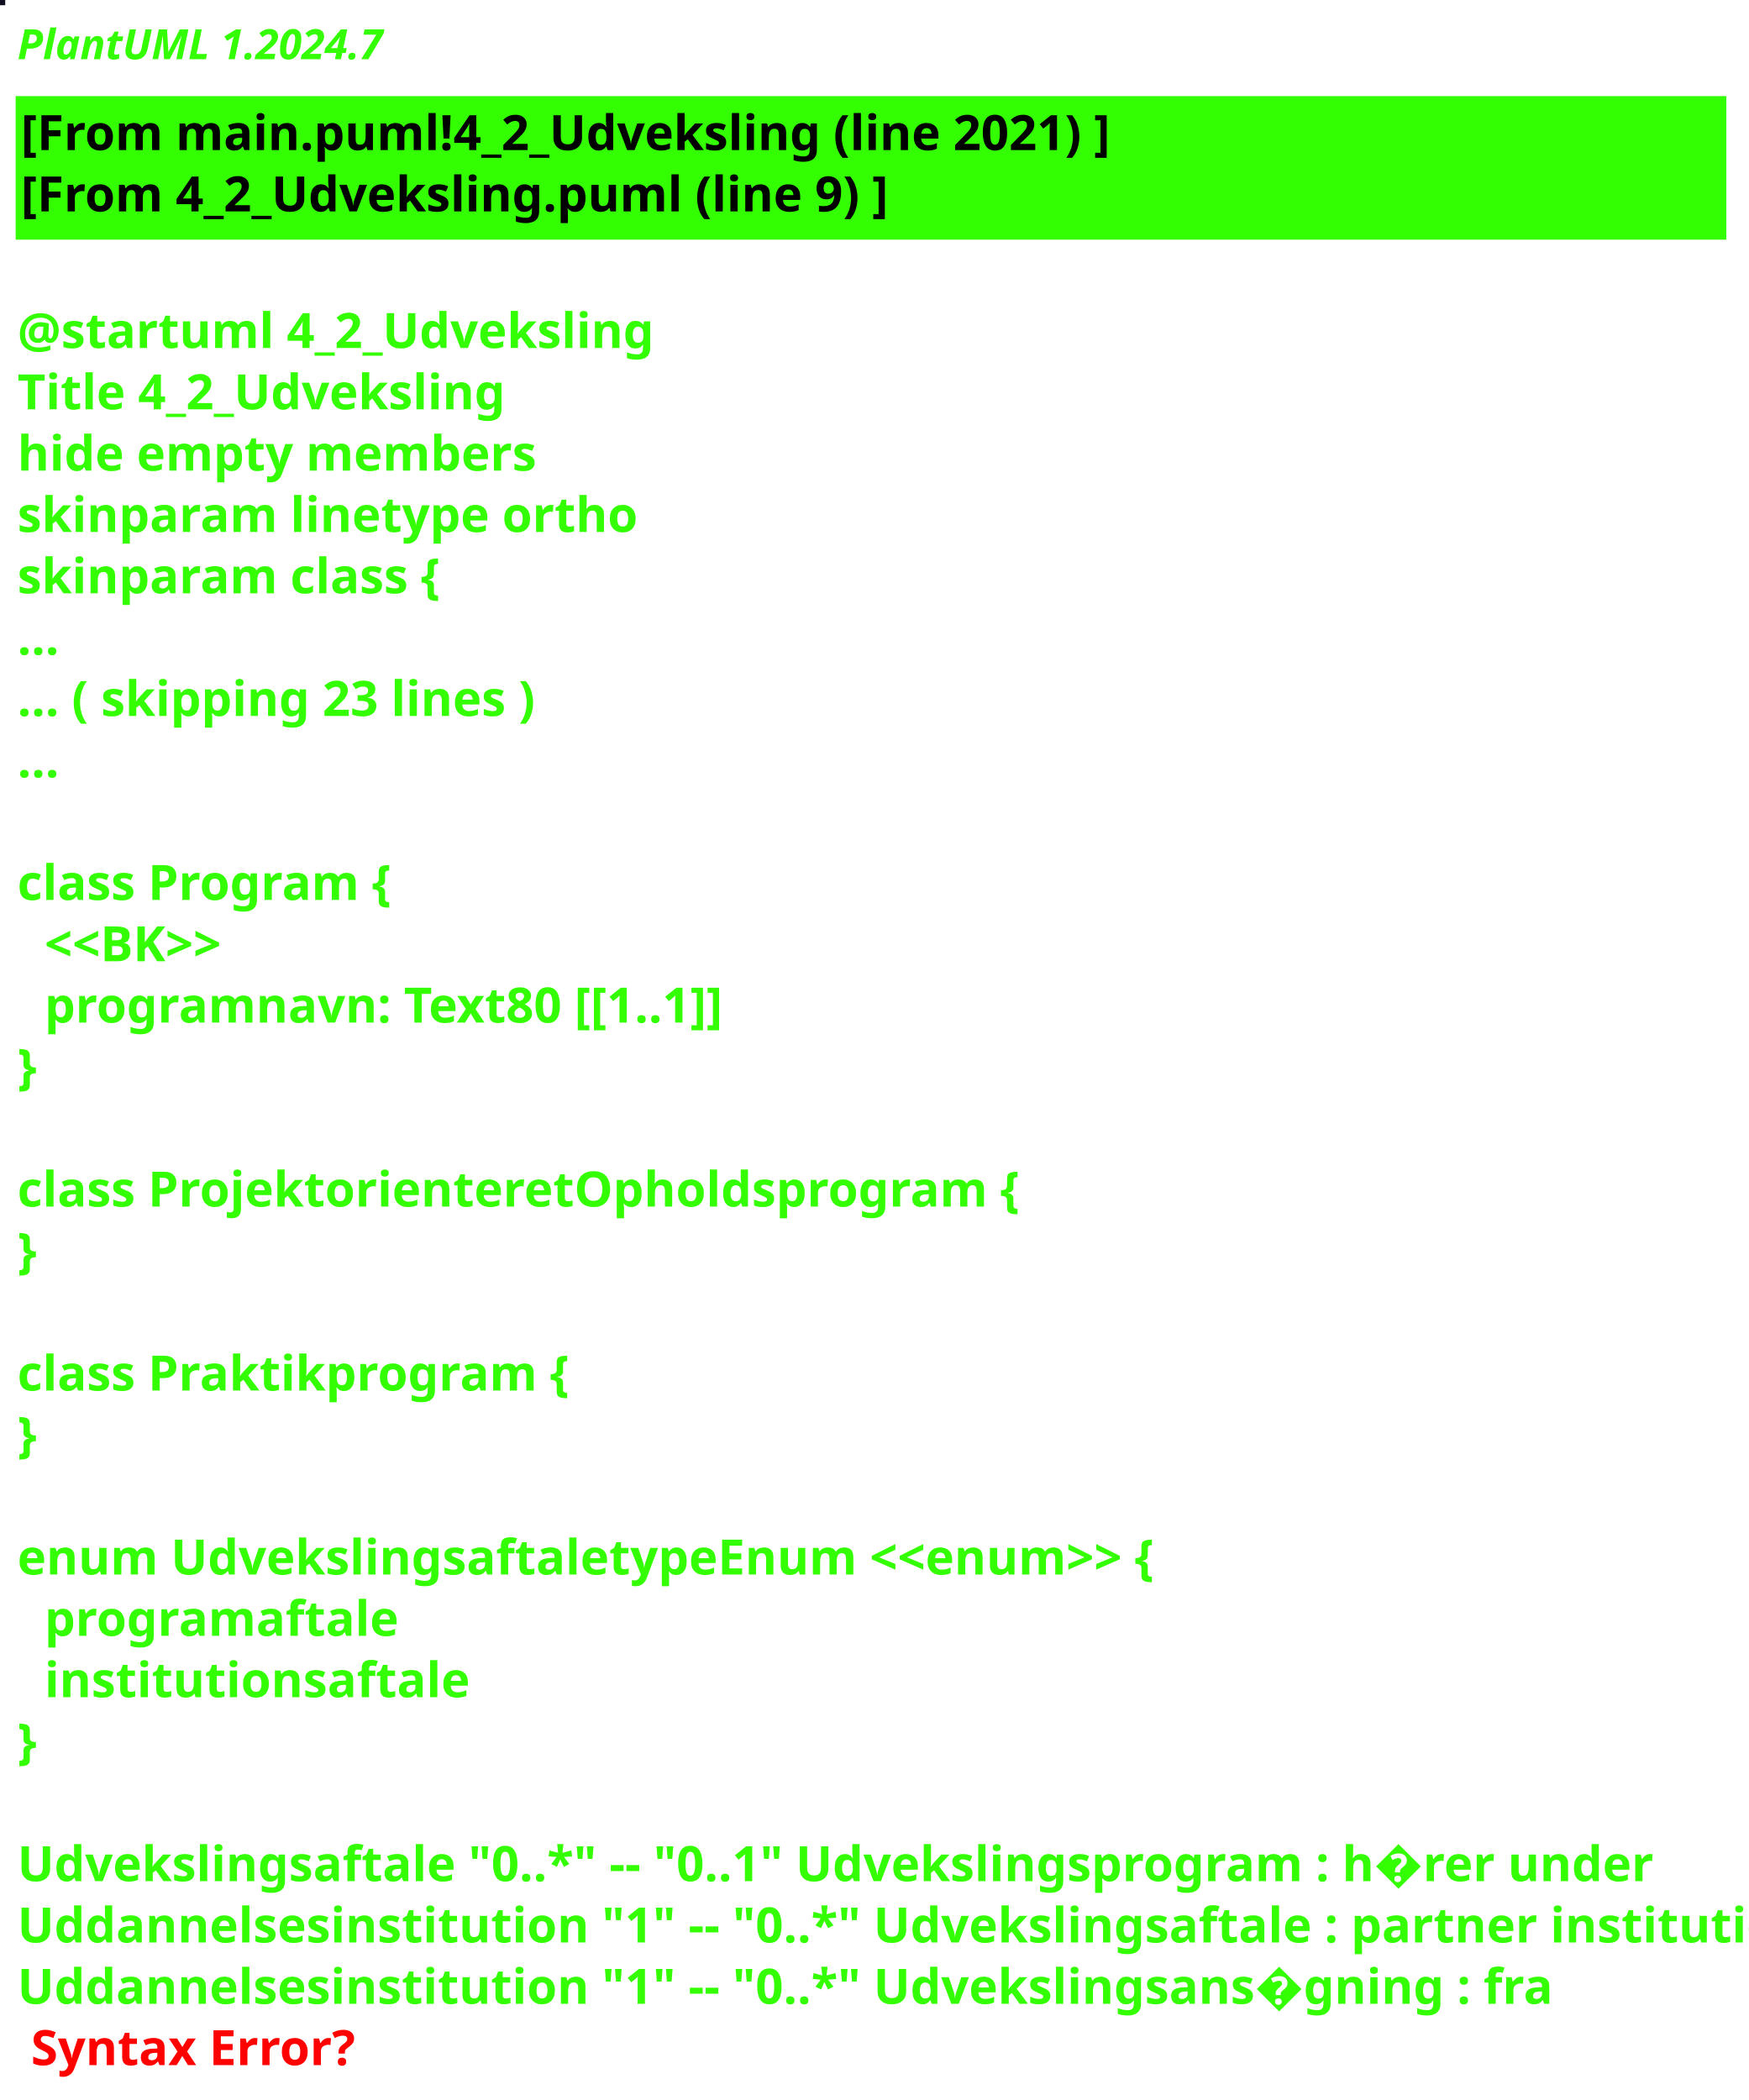
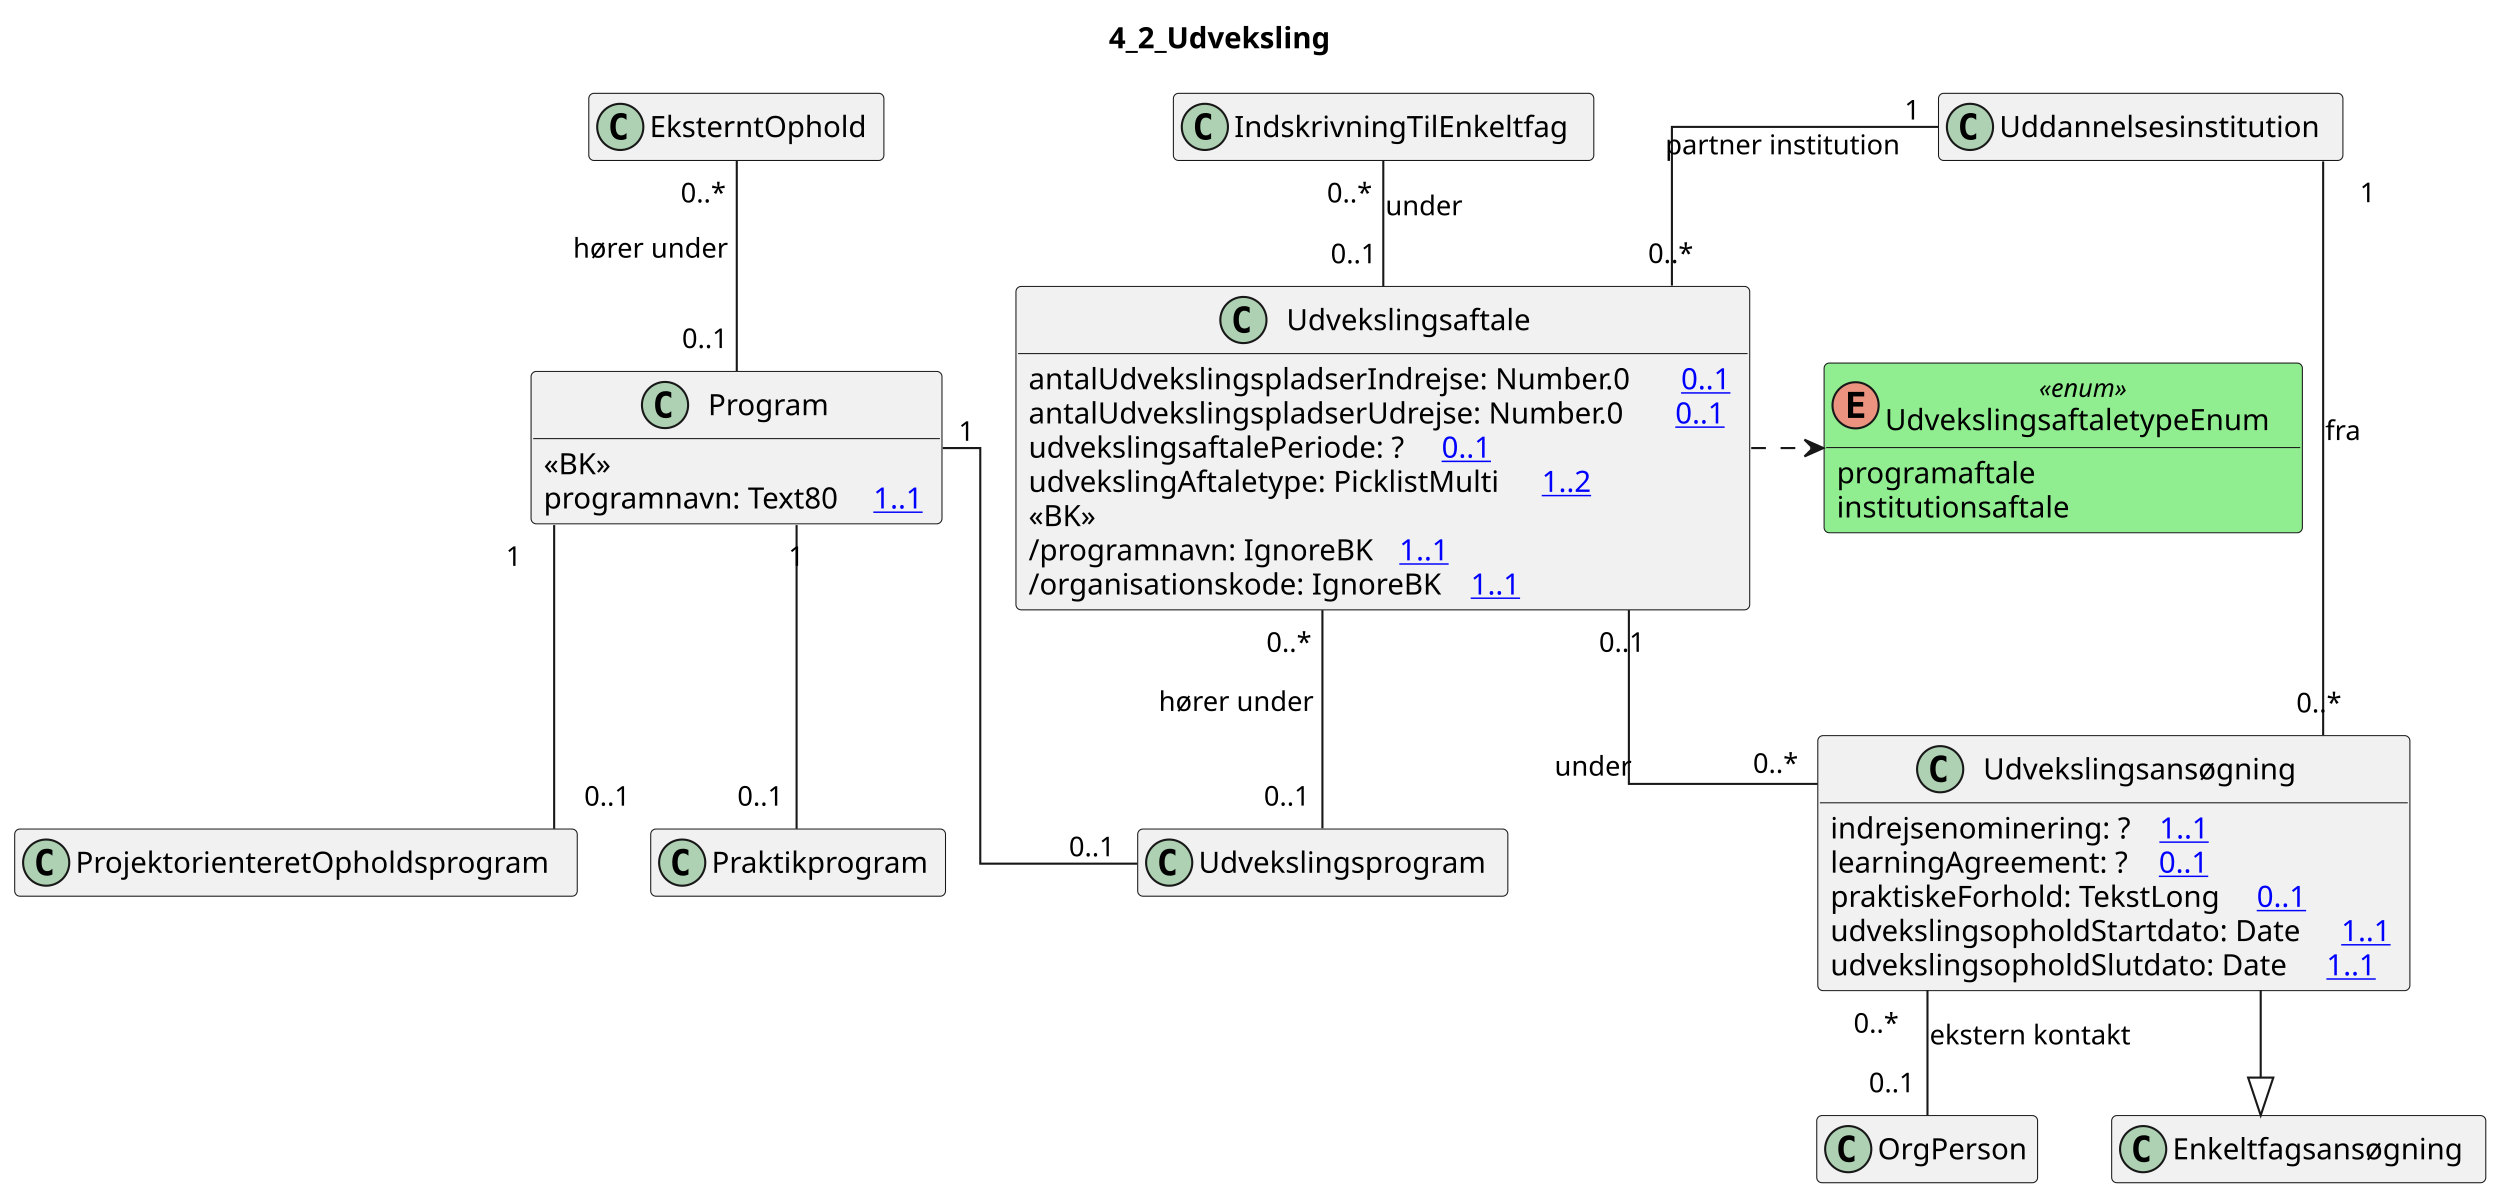
- <svg xmlns="http://www.w3.org/2000/svg" contentStyleType="text/css" height="603px" preserveAspectRatio="none" style="width:502px;height:603px;background:#000000;" version="1.1" viewBox="0 0 502 603" width="502px" zoomAndPan="magnify">
+ <svg xmlns="http://www.w3.org/2000/svg" xmlns:xlink="http://www.w3.org/1999/xlink" contentStyleType="text/css" height="570px" preserveAspectRatio="none" style="width:1191px;height:570px;background:#FFFFFF;" version="1.1" viewBox="0 0 1191 570" width="1191px" zoomAndPan="magnify">
  <defs />
  <g>
-     <rect fill="#111124" height="1" style="stroke:#111124;stroke-width:1.0;" width="1" x="0" y="0" />
-     <text fill="#33FF02" font-family="sans-serif" font-size="12" font-style="italic" font-weight="bold" lengthAdjust="spacing" textLength="105.375" x="5" y="17">PlantUML 1.2024.7</text>
-     <rect fill="#33FF02" height="40.219" style="stroke:#33FF02;stroke-width:1.0;" width="490.171" x="5" y="28.094" />
-     <text fill="#000000" font-family="sans-serif" font-size="14" font-weight="bold" lengthAdjust="spacing" textLength="304.972" x="6" y="43.094">[From main.puml!4_2_Udveksling (line 2021) ]</text>
-     <text fill="#000000" font-family="sans-serif" font-size="14" font-weight="bold" lengthAdjust="spacing" textLength="244.275" x="6" y="60.703">[From 4_2_Udveksling.puml (line 9) ]</text>
-     <text fill="#33FF02" font-family="sans-serif" font-size="14" font-weight="bold" lengthAdjust="spacing" textLength="3.89" x="5" y="82.312"> </text>
-     <text fill="#33FF02" font-family="sans-serif" font-size="14" font-weight="bold" lengthAdjust="spacing" textLength="178.609" x="5" y="99.922">@startuml 4_2_Udveksling</text>
-     <text fill="#33FF02" font-family="sans-serif" font-size="14" font-weight="bold" lengthAdjust="spacing" textLength="138.503" x="5" y="117.531">Title 4_2_Udveksling</text>
-     <text fill="#33FF02" font-family="sans-serif" font-size="14" font-weight="bold" lengthAdjust="spacing" textLength="140.048" x="5" y="135.141">hide empty members</text>
-     <text fill="#33FF02" font-family="sans-serif" font-size="14" font-weight="bold" lengthAdjust="spacing" textLength="166.482" x="5" y="152.75">skinparam linetype ortho</text>
-     <text fill="#33FF02" font-family="sans-serif" font-size="14" font-weight="bold" lengthAdjust="spacing" textLength="118.296" x="5" y="170.359">skinparam class {</text>
-     <text fill="#33FF02" font-family="sans-serif" font-size="14" font-weight="bold" lengthAdjust="spacing" textLength="11.669" x="5" y="187.969">...</text>
-     <text fill="#33FF02" font-family="sans-serif" font-size="14" font-weight="bold" lengthAdjust="spacing" textLength="145.476" x="5" y="205.578">... ( skipping 23 lines )</text>
-     <text fill="#33FF02" font-family="sans-serif" font-size="14" font-weight="bold" lengthAdjust="spacing" textLength="11.669" x="5" y="223.188">...</text>
-     <text fill="#33FF02" font-family="sans-serif" font-size="14" font-weight="bold" lengthAdjust="spacing" textLength="3.89" x="5" y="240.797"> </text>
-     <text fill="#33FF02" font-family="sans-serif" font-size="14" font-weight="bold" lengthAdjust="spacing" textLength="105.834" x="5" y="258.406">class Program {</text>
-     <text fill="#33FF02" font-family="sans-serif" font-size="14" font-weight="bold" lengthAdjust="spacing" textLength="52.924" x="12.779" y="276.016">&lt;&lt;BK&gt;&gt;</text>
-     <text fill="#33FF02" font-family="sans-serif" font-size="14" font-weight="bold" lengthAdjust="spacing" textLength="188.262" x="12.779" y="293.625">programnavn: Text80 [[1..1]]</text>
-     <text fill="#33FF02" font-family="sans-serif" font-size="14" font-weight="bold" lengthAdjust="spacing" textLength="5.448" x="5" y="311.234">}</text>
-     <text fill="#33FF02" font-family="sans-serif" font-size="14" font-weight="bold" lengthAdjust="spacing" textLength="3.89" x="5" y="328.844"> </text>
-     <text fill="#33FF02" font-family="sans-serif" font-size="14" font-weight="bold" lengthAdjust="spacing" textLength="273.854" x="5" y="346.453">class ProjektorienteretOpholdsprogram {</text>
-     <text fill="#33FF02" font-family="sans-serif" font-size="14" font-weight="bold" lengthAdjust="spacing" textLength="5.448" x="5" y="364.062">}</text>
-     <text fill="#33FF02" font-family="sans-serif" font-size="14" font-weight="bold" lengthAdjust="spacing" textLength="3.89" x="5" y="381.672"> </text>
-     <text fill="#33FF02" font-family="sans-serif" font-size="14" font-weight="bold" lengthAdjust="spacing" textLength="151.744" x="5" y="399.281">class Praktikprogram {</text>
-     <text fill="#33FF02" font-family="sans-serif" font-size="14" font-weight="bold" lengthAdjust="spacing" textLength="5.448" x="5" y="416.891">}</text>
-     <text fill="#33FF02" font-family="sans-serif" font-size="14" font-weight="bold" lengthAdjust="spacing" textLength="3.89" x="5" y="434.5"> </text>
-     <text fill="#33FF02" font-family="sans-serif" font-size="14" font-weight="bold" lengthAdjust="spacing" textLength="311.22" x="5" y="452.109">enum UdvekslingsaftaletypeEnum &lt;&lt;enum&gt;&gt; {</text>
-     <text fill="#33FF02" font-family="sans-serif" font-size="14" font-weight="bold" lengthAdjust="spacing" textLength="93.358" x="12.779" y="469.719">programaftale</text>
-     <text fill="#33FF02" font-family="sans-serif" font-size="14" font-weight="bold" lengthAdjust="spacing" textLength="112.007" x="12.779" y="487.328">institutionsaftale</text>
-     <text fill="#33FF02" font-family="sans-serif" font-size="14" font-weight="bold" lengthAdjust="spacing" textLength="5.448" x="5" y="504.938">}</text>
-     <text fill="#33FF02" font-family="sans-serif" font-size="14" font-weight="bold" lengthAdjust="spacing" textLength="3.89" x="5" y="522.547"> </text>
-     <text fill="#33FF02" font-family="sans-serif" font-size="14" font-weight="bold" lengthAdjust="spacing" textLength="450.953" x="5" y="540.156">Udvekslingsaftale "0..*" --  "0..1" Udvekslingsprogram : h�rer under</text>
-     <text fill="#33FF02" font-family="sans-serif" font-size="14" font-weight="bold" lengthAdjust="spacing" textLength="490.171" x="5" y="557.766">Uddannelsesinstitution "1" --  "0..*" Udvekslingsaftale : partner institution</text>
-     <text fill="#33FF02" font-family="sans-serif" font-size="14" font-weight="bold" lengthAdjust="spacing" text-decoration="wavy underline" textLength="424.443" x="5" y="575.375">Uddannelsesinstitution "1" --  "0..*" Udvekslingsans�gning : fra</text>
-     <text fill="#FF0000" font-family="sans-serif" font-size="14" font-weight="bold" lengthAdjust="spacing" textLength="92.586" x="8.89" y="592.984">Syntax Error?</text>
+     <text fill="#000000" font-family="sans-serif" font-size="14" font-weight="bold" lengthAdjust="spacing" textLength="120.723" x="528.252" y="22.995">4_2_Udveksling</text>
+     <g id="elem_Udvekslingsaftale">
+       <rect codeLine="1981" fill="#F1F1F1" height="154.078" id="Udvekslingsaftale" rx="2.5" ry="2.5" style="stroke:#181818;stroke-width:0.5;" width="349.565" x="484" y="136.455" />
+       <ellipse cx="592.36" cy="152.455" fill="#ADD1B2" rx="11" ry="11" style="stroke:#181818;stroke-width:1.0;" />
+       <path d="M595.329,158.096 Q594.75,158.393 594.11,158.533 Q593.469,158.69 592.766,158.69 Q590.266,158.69 588.938,157.049 Q587.625,155.393 587.625,152.268 Q587.625,149.143 588.938,147.486 Q590.266,145.83 592.766,145.83 Q593.469,145.83 594.11,145.986 Q594.766,146.143 595.329,146.44 L595.329,149.158 Q594.704,148.58 594.11,148.315 Q593.516,148.033 592.891,148.033 Q591.547,148.033 590.86,149.111 Q590.172,150.174 590.172,152.268 Q590.172,154.361 590.86,155.44 Q591.547,156.502 592.891,156.502 Q593.516,156.502 594.11,156.236 Q594.704,155.955 595.329,155.377 L595.329,158.096 Z " fill="#000000" />
+       <text fill="#000000" font-family="sans-serif" font-size="14" lengthAdjust="spacing" textLength="124.346" x="612.86" y="157.302">Udvekslingsaftale</text>
+       <line style="stroke:#181818;stroke-width:0.5;" x1="485" x2="832.565" y1="168.455" y2="168.455" />
+       <text fill="#000000" font-family="sans-serif" font-size="14" lengthAdjust="spacing" textLength="306.4" x="490" y="185.45">antalUdvekslingspladserIndrejse: Number.0</text>
+       <a href="0..1" target="_top" title="0..1" xlink:actuate="onRequest" xlink:href="0..1" xlink:show="new" xlink:title="0..1" xlink:type="simple">
+         <text fill="#0000FF" font-family="sans-serif" font-size="14" lengthAdjust="spacing" text-decoration="underline" textLength="26.715" x="800.851" y="185.45">0..1</text>
+       </a>
+       <text fill="#000000" font-family="sans-serif" font-size="14" lengthAdjust="spacing" textLength="303.646" x="490" y="201.747">antalUdvekslingspladserUdrejse: Number.0</text>
+       <a href="0..1" target="_top" title="0..1" xlink:actuate="onRequest" xlink:href="0..1" xlink:show="new" xlink:title="0..1" xlink:type="simple">
+         <text fill="#0000FF" font-family="sans-serif" font-size="14" lengthAdjust="spacing" text-decoration="underline" textLength="26.715" x="798.096" y="201.747">0..1</text>
+       </a>
+       <text fill="#000000" font-family="sans-serif" font-size="14" lengthAdjust="spacing" textLength="192.336" x="490" y="218.044">udvekslingsaftalePeriode: ?</text>
+       <a href="0..1" target="_top" title="0..1" xlink:actuate="onRequest" xlink:href="0..1" xlink:show="new" xlink:title="0..1" xlink:type="simple">
+         <text fill="#0000FF" font-family="sans-serif" font-size="14" lengthAdjust="spacing" text-decoration="underline" textLength="26.715" x="686.786" y="218.044">0..1</text>
+       </a>
+       <text fill="#000000" font-family="sans-serif" font-size="14" lengthAdjust="spacing" textLength="240.037" x="490" y="234.341">udvekslingAftaletype: PicklistMulti</text>
+       <a href="1..2" target="_top" title="1..2" xlink:actuate="onRequest" xlink:href="1..2" xlink:show="new" xlink:title="1..2" xlink:type="simple">
+         <text fill="#0000FF" font-family="sans-serif" font-size="14" lengthAdjust="spacing" text-decoration="underline" textLength="26.715" x="734.487" y="234.341">1..2</text>
+       </a>
+       <text fill="#000000" font-family="sans-serif" font-size="14" lengthAdjust="spacing" textLength="35.916" x="490" y="250.638">«BK»</text>
+       <text fill="#000000" font-family="sans-serif" font-size="14" lengthAdjust="spacing" textLength="172.17" x="490" y="266.935">/programnavn: IgnoreBK</text>
+       <a href="1..1" target="_top" title="1..1" xlink:actuate="onRequest" xlink:href="1..1" xlink:show="new" xlink:title="1..1" xlink:type="simple">
+         <text fill="#0000FF" font-family="sans-serif" font-size="14" lengthAdjust="spacing" text-decoration="underline" textLength="26.715" x="666.62" y="266.935">1..1</text>
+       </a>
+       <text fill="#000000" font-family="sans-serif" font-size="14" lengthAdjust="spacing" textLength="206.199" x="490" y="283.231">/organisationskode: IgnoreBK</text>
+       <a href="1..1" target="_top" title="1..1" xlink:actuate="onRequest" xlink:href="1..1" xlink:show="new" xlink:title="1..1" xlink:type="simple">
+         <text fill="#0000FF" font-family="sans-serif" font-size="14" lengthAdjust="spacing" text-decoration="underline" textLength="26.715" x="700.649" y="283.231">1..1</text>
+       </a>
+     </g>
+     <g id="elem_Udvekslingsprogram">
+       <rect codeLine="1991" fill="#F1F1F1" height="32" id="Udvekslingsprogram" rx="2.5" ry="2.5" style="stroke:#181818;stroke-width:0.5;" width="176.334" x="542" y="394.955" />
+       <ellipse cx="557" cy="410.955" fill="#ADD1B2" rx="11" ry="11" style="stroke:#181818;stroke-width:1.0;" />
+       <path d="M559.969,416.596 Q559.391,416.893 558.75,417.033 Q558.109,417.19 557.406,417.19 Q554.906,417.19 553.578,415.549 Q552.266,413.893 552.266,410.768 Q552.266,407.643 553.578,405.986 Q554.906,404.33 557.406,404.33 Q558.109,404.33 558.75,404.486 Q559.406,404.643 559.969,404.94 L559.969,407.658 Q559.344,407.08 558.75,406.815 Q558.156,406.533 557.531,406.533 Q556.188,406.533 555.5,407.611 Q554.812,408.674 554.812,410.768 Q554.812,412.861 555.5,413.94 Q556.188,415.002 557.531,415.002 Q558.156,415.002 558.75,414.736 Q559.344,414.455 559.969,413.877 L559.969,416.596 Z " fill="#000000" />
+       <text fill="#000000" font-family="sans-serif" font-size="14" lengthAdjust="spacing" textLength="144.334" x="571" y="415.802">Udvekslingsprogram</text>
+     </g>
+     <g id="elem_Udvekslingsansøgning">
+       <rect codeLine="1994" fill="#F1F1F1" height="121.484" id="Udvekslingsansøgning" rx="2.5" ry="2.5" style="stroke:#181818;stroke-width:0.5;" width="282.074" x="866" y="350.455" />
+       <ellipse cx="924.293" cy="366.455" fill="#ADD1B2" rx="11" ry="11" style="stroke:#181818;stroke-width:1.0;" />
+       <path d="M927.262,372.096 Q926.684,372.393 926.043,372.533 Q925.403,372.69 924.7,372.69 Q922.2,372.69 920.872,371.049 Q919.559,369.393 919.559,366.268 Q919.559,363.143 920.872,361.486 Q922.2,359.83 924.7,359.83 Q925.403,359.83 926.043,359.986 Q926.7,360.143 927.262,360.44 L927.262,363.158 Q926.637,362.58 926.043,362.315 Q925.45,362.033 924.825,362.033 Q923.481,362.033 922.793,363.111 Q922.106,364.174 922.106,366.268 Q922.106,368.361 922.793,369.44 Q923.481,370.502 924.825,370.502 Q925.45,370.502 926.043,370.236 Q926.637,369.955 927.262,369.377 L927.262,372.096 Z " fill="#000000" />
+       <text fill="#000000" font-family="sans-serif" font-size="14" lengthAdjust="spacing" textLength="156.987" x="944.793" y="371.302">Udvekslingsansøgning</text>
+       <line style="stroke:#181818;stroke-width:0.5;" x1="867" x2="1147.074" y1="382.455" y2="382.455" />
+       <text fill="#000000" font-family="sans-serif" font-size="14" lengthAdjust="spacing" textLength="152.27" x="872" y="399.45">indrejsenominering: ?</text>
+       <a href="1..1" target="_top" title="1..1" xlink:actuate="onRequest" xlink:href="1..1" xlink:show="new" xlink:title="1..1" xlink:type="simple">
+         <text fill="#0000FF" font-family="sans-serif" font-size="14" lengthAdjust="spacing" text-decoration="underline" textLength="26.715" x="1028.721" y="399.45">1..1</text>
+       </a>
+       <text fill="#000000" font-family="sans-serif" font-size="14" lengthAdjust="spacing" textLength="152.018" x="872" y="415.747">learningAgreement: ?</text>
+       <a href="0..1" target="_top" title="0..1" xlink:actuate="onRequest" xlink:href="0..1" xlink:show="new" xlink:title="0..1" xlink:type="simple">
+         <text fill="#0000FF" font-family="sans-serif" font-size="14" lengthAdjust="spacing" text-decoration="underline" textLength="26.715" x="1028.468" y="415.747">0..1</text>
+       </a>
+       <text fill="#000000" font-family="sans-serif" font-size="14" lengthAdjust="spacing" textLength="198.659" x="872" y="432.044">praktiskeForhold: TekstLong</text>
+       <a href="0..1" target="_top" title="0..1" xlink:actuate="onRequest" xlink:href="0..1" xlink:show="new" xlink:title="0..1" xlink:type="simple">
+         <text fill="#0000FF" font-family="sans-serif" font-size="14" lengthAdjust="spacing" text-decoration="underline" textLength="26.715" x="1075.109" y="432.044">0..1</text>
+       </a>
+       <text fill="#000000" font-family="sans-serif" font-size="14" lengthAdjust="spacing" textLength="238.909" x="872" y="448.341">udvekslingsopholdStartdato: Date</text>
+       <a href="1..1" target="_top" title="1..1" xlink:actuate="onRequest" xlink:href="1..1" xlink:show="new" xlink:title="1..1" xlink:type="simple">
+         <text fill="#0000FF" font-family="sans-serif" font-size="14" lengthAdjust="spacing" text-decoration="underline" textLength="26.715" x="1115.359" y="448.341">1..1</text>
+       </a>
+       <text fill="#000000" font-family="sans-serif" font-size="14" lengthAdjust="spacing" textLength="231.848" x="872" y="464.638">udvekslingsopholdSlutdato: Date</text>
+       <a href="1..1" target="_top" title="1..1" xlink:actuate="onRequest" xlink:href="1..1" xlink:show="new" xlink:title="1..1" xlink:type="simple">
+         <text fill="#0000FF" font-family="sans-serif" font-size="14" lengthAdjust="spacing" text-decoration="underline" textLength="26.715" x="1108.298" y="464.638">1..1</text>
+       </a>
+     </g>
+     <g id="elem_Program">
+       <rect codeLine="2002" fill="#F1F1F1" height="72.594" id="Program" rx="2.5" ry="2.5" style="stroke:#181818;stroke-width:0.5;" width="195.764" x="253" y="176.955" />
+       <ellipse cx="316.82" cy="192.955" fill="#ADD1B2" rx="11" ry="11" style="stroke:#181818;stroke-width:1.0;" />
+       <path d="M319.789,198.596 Q319.211,198.893 318.57,199.033 Q317.93,199.19 317.227,199.19 Q314.727,199.19 313.398,197.549 Q312.086,195.893 312.086,192.768 Q312.086,189.643 313.398,187.986 Q314.727,186.33 317.227,186.33 Q317.93,186.33 318.57,186.486 Q319.227,186.643 319.789,186.94 L319.789,189.658 Q319.164,189.08 318.57,188.815 Q317.977,188.533 317.352,188.533 Q316.008,188.533 315.32,189.611 Q314.633,190.674 314.633,192.768 Q314.633,194.861 315.32,195.94 Q316.008,197.002 317.352,197.002 Q317.977,197.002 318.57,196.736 Q319.164,196.455 319.789,195.877 L319.789,198.596 Z " fill="#000000" />
+       <text fill="#000000" font-family="sans-serif" font-size="14" lengthAdjust="spacing" textLength="59.623" x="337.32" y="197.802">Program</text>
+       <line style="stroke:#181818;stroke-width:0.5;" x1="254" x2="447.764" y1="208.955" y2="208.955" />
+       <text fill="#000000" font-family="sans-serif" font-size="14" lengthAdjust="spacing" textLength="35.916" x="259" y="225.95">«BK»</text>
+       <text fill="#000000" font-family="sans-serif" font-size="14" lengthAdjust="spacing" textLength="152.599" x="259" y="242.247">programnavn: Text80</text>
+       <a href="1..1" target="_top" title="1..1" xlink:actuate="onRequest" xlink:href="1..1" xlink:show="new" xlink:title="1..1" xlink:type="simple">
+         <text fill="#0000FF" font-family="sans-serif" font-size="14" lengthAdjust="spacing" text-decoration="underline" textLength="26.715" x="416.049" y="242.247">1..1</text>
+       </a>
+     </g>
+     <g id="elem_ProjektorienteretOpholdsprogram">
+       <rect codeLine="2007" fill="#F1F1F1" height="32" id="ProjektorienteretOpholdsprogram" rx="2.5" ry="2.5" style="stroke:#181818;stroke-width:0.5;" width="268.004" x="7" y="394.955" />
+       <ellipse cx="22" cy="410.955" fill="#ADD1B2" rx="11" ry="11" style="stroke:#181818;stroke-width:1.0;" />
+       <path d="M24.969,416.596 Q24.391,416.893 23.75,417.033 Q23.109,417.19 22.406,417.19 Q19.906,417.19 18.578,415.549 Q17.266,413.893 17.266,410.768 Q17.266,407.643 18.578,405.986 Q19.906,404.33 22.406,404.33 Q23.109,404.33 23.75,404.486 Q24.406,404.643 24.969,404.94 L24.969,407.658 Q24.344,407.08 23.75,406.815 Q23.156,406.533 22.531,406.533 Q21.188,406.533 20.5,407.611 Q19.812,408.674 19.812,410.768 Q19.812,412.861 20.5,413.94 Q21.188,415.002 22.531,415.002 Q23.156,415.002 23.75,414.736 Q24.344,414.455 24.969,413.877 L24.969,416.596 Z " fill="#000000" />
+       <text fill="#000000" font-family="sans-serif" font-size="14" lengthAdjust="spacing" textLength="236.004" x="36" y="415.802">ProjektorienteretOpholdsprogram</text>
+     </g>
+     <g id="elem_Praktikprogram">
+       <rect codeLine="2010" fill="#F1F1F1" height="32" id="Praktikprogram" rx="2.5" ry="2.5" style="stroke:#181818;stroke-width:0.5;" width="140.439" x="310" y="394.955" />
+       <ellipse cx="325" cy="410.955" fill="#ADD1B2" rx="11" ry="11" style="stroke:#181818;stroke-width:1.0;" />
+       <path d="M327.969,416.596 Q327.391,416.893 326.75,417.033 Q326.109,417.19 325.406,417.19 Q322.906,417.19 321.578,415.549 Q320.266,413.893 320.266,410.768 Q320.266,407.643 321.578,405.986 Q322.906,404.33 325.406,404.33 Q326.109,404.33 326.75,404.486 Q327.406,404.643 327.969,404.94 L327.969,407.658 Q327.344,407.08 326.75,406.815 Q326.156,406.533 325.531,406.533 Q324.188,406.533 323.5,407.611 Q322.812,408.674 322.812,410.768 Q322.812,412.861 323.5,413.94 Q324.188,415.002 325.531,415.002 Q326.156,415.002 326.75,414.736 Q327.344,414.455 327.969,413.877 L327.969,416.596 Z " fill="#000000" />
+       <text fill="#000000" font-family="sans-serif" font-size="14" lengthAdjust="spacing" textLength="108.439" x="339" y="415.802">Praktikprogram</text>
+     </g>
+     <g id="elem_UdvekslingsaftaletypeEnum">
+       <rect codeLine="2013" fill="#90EE90" height="80.859" id="UdvekslingsaftaletypeEnum" rx="2.5" ry="2.5" style="stroke:#181818;stroke-width:0.5;" width="227.85" x="869" y="172.955" />
+       <ellipse cx="884" cy="193.088" fill="#EB937F" rx="11" ry="11" style="stroke:#181818;stroke-width:1.0;" />
+       <path d="M888.109,199.088 L880.391,199.088 L880.391,186.697 L888.109,186.697 L888.109,188.854 L882.844,188.854 L882.844,191.525 L887.609,191.525 L887.609,193.682 L882.844,193.682 L882.844,196.932 L888.109,196.932 L888.109,199.088 Z " fill="#000000" />
+       <text fill="#000000" font-family="sans-serif" font-size="12" font-style="italic" lengthAdjust="spacing" textLength="49.096" x="971.377" y="189.094">«enum»</text>
+       <text fill="#000000" font-family="sans-serif" font-size="14" lengthAdjust="spacing" textLength="195.85" x="898" y="204.919">UdvekslingsaftaletypeEnum</text>
+       <line style="stroke:#181818;stroke-width:0.5;" x1="870" x2="1095.85" y1="213.221" y2="213.221" />
+       <text fill="#000000" font-family="sans-serif" font-size="14" lengthAdjust="spacing" textLength="100.147" x="875" y="230.216">programaftale</text>
+       <text fill="#000000" font-family="sans-serif" font-size="14" lengthAdjust="spacing" textLength="117.988" x="875" y="246.513">institutionsaftale</text>
+     </g>
+     <g id="elem_Uddannelsesinstitution">
+       <rect fill="#F1F1F1" height="32" id="Uddannelsesinstitution" rx="2.5" ry="2.5" style="stroke:#181818;stroke-width:0.5;" width="192.665" x="923.5" y="44.455" />
+       <ellipse cx="938.5" cy="60.455" fill="#ADD1B2" rx="11" ry="11" style="stroke:#181818;stroke-width:1.0;" />
+       <path d="M941.469,66.096 Q940.891,66.393 940.25,66.533 Q939.609,66.689 938.906,66.689 Q936.406,66.689 935.078,65.049 Q933.766,63.393 933.766,60.268 Q933.766,57.143 935.078,55.486 Q936.406,53.83 938.906,53.83 Q939.609,53.83 940.25,53.986 Q940.906,54.143 941.469,54.44 L941.469,57.158 Q940.844,56.58 940.25,56.315 Q939.656,56.033 939.031,56.033 Q937.688,56.033 937,57.111 Q936.312,58.174 936.312,60.268 Q936.312,62.361 937,63.44 Q937.688,64.502 939.031,64.502 Q939.656,64.502 940.25,64.236 Q940.844,63.955 941.469,63.377 L941.469,66.096 Z " fill="#000000" />
+       <text fill="#000000" font-family="sans-serif" font-size="14" lengthAdjust="spacing" textLength="160.665" x="952.5" y="65.302">Uddannelsesinstitution</text>
+     </g>
+     <g id="elem_EksterntOphold">
+       <rect fill="#F1F1F1" height="32" id="EksterntOphold" rx="2.5" ry="2.5" style="stroke:#181818;stroke-width:0.5;" width="140.589" x="280.5" y="44.455" />
+       <ellipse cx="295.5" cy="60.455" fill="#ADD1B2" rx="11" ry="11" style="stroke:#181818;stroke-width:1.0;" />
+       <path d="M298.469,66.096 Q297.891,66.393 297.25,66.533 Q296.609,66.689 295.906,66.689 Q293.406,66.689 292.078,65.049 Q290.766,63.393 290.766,60.268 Q290.766,57.143 292.078,55.486 Q293.406,53.83 295.906,53.83 Q296.609,53.83 297.25,53.986 Q297.906,54.143 298.469,54.44 L298.469,57.158 Q297.844,56.58 297.25,56.315 Q296.656,56.033 296.031,56.033 Q294.688,56.033 294,57.111 Q293.312,58.174 293.312,60.268 Q293.312,62.361 294,63.44 Q294.688,64.502 296.031,64.502 Q296.656,64.502 297.25,64.236 Q297.844,63.955 298.469,63.377 L298.469,66.096 Z " fill="#000000" />
+       <text fill="#000000" font-family="sans-serif" font-size="14" lengthAdjust="spacing" textLength="108.589" x="309.5" y="65.302">EksterntOphold</text>
+     </g>
+     <g id="elem_IndskrivningTilEnkeltfag">
+       <rect fill="#F1F1F1" height="32" id="IndskrivningTilEnkeltfag" rx="2.5" ry="2.5" style="stroke:#181818;stroke-width:0.5;" width="200.287" x="559" y="44.455" />
+       <ellipse cx="574" cy="60.455" fill="#ADD1B2" rx="11" ry="11" style="stroke:#181818;stroke-width:1.0;" />
+       <path d="M576.969,66.096 Q576.391,66.393 575.75,66.533 Q575.109,66.689 574.406,66.689 Q571.906,66.689 570.578,65.049 Q569.266,63.393 569.266,60.268 Q569.266,57.143 570.578,55.486 Q571.906,53.83 574.406,53.83 Q575.109,53.83 575.75,53.986 Q576.406,54.143 576.969,54.44 L576.969,57.158 Q576.344,56.58 575.75,56.315 Q575.156,56.033 574.531,56.033 Q573.188,56.033 572.5,57.111 Q571.812,58.174 571.812,60.268 Q571.812,62.361 572.5,63.44 Q573.188,64.502 574.531,64.502 Q575.156,64.502 575.75,64.236 Q576.344,63.955 576.969,63.377 L576.969,66.096 Z " fill="#000000" />
+       <text fill="#000000" font-family="sans-serif" font-size="14" lengthAdjust="spacing" textLength="168.287" x="588" y="65.302">IndskrivningTilEnkeltfag</text>
+     </g>
+     <g id="elem_OrgPerson">
+       <rect fill="#F1F1F1" height="32" id="OrgPerson" rx="2.5" ry="2.5" style="stroke:#181818;stroke-width:0.5;" width="105.206" x="865.5" y="531.455" />
+       <ellipse cx="880.5" cy="547.455" fill="#ADD1B2" rx="11" ry="11" style="stroke:#181818;stroke-width:1.0;" />
+       <path d="M883.469,553.096 Q882.891,553.393 882.25,553.533 Q881.609,553.689 880.906,553.689 Q878.406,553.689 877.078,552.049 Q875.766,550.393 875.766,547.268 Q875.766,544.143 877.078,542.486 Q878.406,540.83 880.906,540.83 Q881.609,540.83 882.25,540.986 Q882.906,541.143 883.469,541.439 L883.469,544.158 Q882.844,543.58 882.25,543.314 Q881.656,543.033 881.031,543.033 Q879.688,543.033 879,544.111 Q878.312,545.174 878.312,547.268 Q878.312,549.361 879,550.439 Q879.688,551.502 881.031,551.502 Q881.656,551.502 882.25,551.236 Q882.844,550.955 883.469,550.377 L883.469,553.096 Z " fill="#000000" />
+       <text fill="#000000" font-family="sans-serif" font-size="14" lengthAdjust="spacing" textLength="73.206" x="894.5" y="552.302">OrgPerson</text>
+     </g>
+     <g id="elem_Enkeltfagsansøgning">
+       <rect fill="#F1F1F1" height="32" id="Enkeltfagsansøgning" rx="2.5" ry="2.5" style="stroke:#181818;stroke-width:0.5;" width="178.227" x="1006" y="531.455" />
+       <ellipse cx="1021" cy="547.455" fill="#ADD1B2" rx="11" ry="11" style="stroke:#181818;stroke-width:1.0;" />
+       <path d="M1023.969,553.096 Q1023.391,553.393 1022.75,553.533 Q1022.109,553.689 1021.406,553.689 Q1018.906,553.689 1017.578,552.049 Q1016.266,550.393 1016.266,547.268 Q1016.266,544.143 1017.578,542.486 Q1018.906,540.83 1021.406,540.83 Q1022.109,540.83 1022.75,540.986 Q1023.406,541.143 1023.969,541.439 L1023.969,544.158 Q1023.344,543.58 1022.75,543.314 Q1022.156,543.033 1021.531,543.033 Q1020.188,543.033 1019.5,544.111 Q1018.812,545.174 1018.812,547.268 Q1018.812,549.361 1019.5,550.439 Q1020.188,551.502 1021.531,551.502 Q1022.156,551.502 1022.75,551.236 Q1023.344,550.955 1023.969,550.377 L1023.969,553.096 Z " fill="#000000" />
+       <text fill="#000000" font-family="sans-serif" font-size="14" lengthAdjust="spacing" textLength="146.227" x="1035" y="552.302">Enkeltfagsansøgning</text>
+     </g>
+     <g id="link_Udvekslingsaftale_Udvekslingsprogram">
+       <path codeLine="2018" d="M630,290.665 C630,328.965 630,371.805 630,394.605 " fill="none" id="Udvekslingsaftale-Udvekslingsprogram" style="stroke:#181818;stroke-width:1.0;" />
+       <text fill="#000000" font-family="sans-serif" font-size="13" lengthAdjust="spacing" textLength="77.086" x="552" y="338.702">hører under</text>
+       <text fill="#000000" font-family="sans-serif" font-size="13" lengthAdjust="spacing" textLength="23.036" x="603.288" y="310.544">0..*</text>
+       <text fill="#000000" font-family="sans-serif" font-size="13" lengthAdjust="spacing" textLength="24.807" x="602.103" y="383.794">0..1</text>
+     </g>
+     <g id="link_Uddannelsesinstitution_Udvekslingsaftale">
+       <path codeLine="2019" d="M923.27,60.455 C862.87,60.455 796.5,60.455 796.5,60.455 C796.5,60.455 796.5,98.105 796.5,136.055 " fill="none" id="Uddannelsesinstitution-Udvekslingsaftale" style="stroke:#181818;stroke-width:1.0;" />
+       <text fill="#000000" font-family="sans-serif" font-size="13" lengthAdjust="spacing" textLength="117.946" x="793.33" y="73.522">partner institution</text>
+       <text fill="#000000" font-family="sans-serif" font-size="13" lengthAdjust="spacing" textLength="8.271" x="907.267" y="56.93">1</text>
+       <text fill="#000000" font-family="sans-serif" font-size="13" lengthAdjust="spacing" textLength="23.036" x="785.137" y="125.298">0..*</text>
+     </g>
+     <g id="link_Uddannelsesinstitution_Udvekslingsansøgning">
+       <path codeLine="2020" d="M1106.75,76.895 C1106.75,125.075 1106.75,267.755 1106.75,350.235 " fill="none" id="Uddannelsesinstitution-Udvekslingsansøgning" style="stroke:#181818;stroke-width:1.0;" />
+       <text fill="#000000" font-family="sans-serif" font-size="13" lengthAdjust="spacing" textLength="17.888" x="1107.75" y="209.632">fra</text>
+       <text fill="#000000" font-family="sans-serif" font-size="13" lengthAdjust="spacing" textLength="8.271" x="1124.185" y="96.314">1</text>
+       <text fill="#000000" font-family="sans-serif" font-size="13" lengthAdjust="spacing" textLength="23.036" x="1093.952" y="339.394">0..*</text>
+     </g>
+     <g id="link_EksterntOphold_Program">
+       <path codeLine="2021" d="M351,76.535 C351,100.175 351,144.915 351,176.825 " fill="none" id="EksterntOphold-Program" style="stroke:#181818;stroke-width:1.0;" />
+       <text fill="#000000" font-family="sans-serif" font-size="13" lengthAdjust="spacing" textLength="77.086" x="273" y="122.752">hører under</text>
+       <text fill="#000000" font-family="sans-serif" font-size="13" lengthAdjust="spacing" textLength="23.036" x="324.265" y="96.435">0..*</text>
+       <text fill="#000000" font-family="sans-serif" font-size="13" lengthAdjust="spacing" textLength="24.807" x="324.884" y="165.805">0..1</text>
+     </g>
+     <g id="link_Udvekslingsaftale_Udvekslingsansøgning">
+       <path codeLine="2022" d="M776,290.645 C776,331.555 776,373.455 776,373.455 C776,373.455 817.88,373.455 865.97,373.455 " fill="none" id="Udvekslingsaftale-Udvekslingsansøgning" style="stroke:#181818;stroke-width:1.0;" />
+       <text fill="#000000" font-family="sans-serif" font-size="13" lengthAdjust="spacing" textLength="38.073" x="740.58" y="369.522">under</text>
+       <text fill="#000000" font-family="sans-serif" font-size="13" lengthAdjust="spacing" textLength="24.807" x="761.737" y="310.522">0..1</text>
+       <text fill="#000000" font-family="sans-serif" font-size="13" lengthAdjust="spacing" textLength="23.036" x="835.104" y="368.193">0..*</text>
+     </g>
+     <g id="link_Program_Udvekslingsprogram">
+       <path codeLine="2023" d="M449.13,213.455 C459.86,213.455 467,213.455 467,213.455 C467,213.455 467,411.455 467,411.455 C467,411.455 503.41,411.455 541.82,411.455 " fill="none" id="Program-Udvekslingsprogram" style="stroke:#181818;stroke-width:1.0;" />
+       <text fill="#000000" font-family="sans-serif" font-size="13" lengthAdjust="spacing" textLength="8.271" x="456.649" y="209.991">1</text>
+       <text fill="#000000" font-family="sans-serif" font-size="13" lengthAdjust="spacing" textLength="24.807" x="509.231" y="407.926">0..1</text>
+     </g>
+     <g id="link_Program_ProjektorienteretOpholdsprogram">
+       <path codeLine="2024" d="M264,250.145 C264,293.425 264,363.455 264,394.845 " fill="none" id="Program-ProjektorienteretOpholdsprogram" style="stroke:#181818;stroke-width:1.0;" />
+       <text fill="#000000" font-family="sans-serif" font-size="13" lengthAdjust="spacing" textLength="8.271" x="240.97" y="269.576">1</text>
+       <text fill="#000000" font-family="sans-serif" font-size="13" lengthAdjust="spacing" textLength="24.807" x="278.294" y="383.819">0..1</text>
+     </g>
+     <g id="link_Program_Praktikprogram">
+       <path codeLine="2025" d="M379.5,250.145 C379.5,293.425 379.5,363.455 379.5,394.845 " fill="none" id="Program-Praktikprogram" style="stroke:#181818;stroke-width:1.0;" />
+       <text fill="#000000" font-family="sans-serif" font-size="13" lengthAdjust="spacing" textLength="8.271" x="375.6" y="269.576">1</text>
+       <text fill="#000000" font-family="sans-serif" font-size="13" lengthAdjust="spacing" textLength="24.807" x="351.266" y="383.819">0..1</text>
+     </g>
+     <g id="link_IndskrivningTilEnkeltfag_Udvekslingsaftale">
+       <path codeLine="2026" d="M659,76.535 C659,91.115 659,113.725 659,136.405 " fill="none" id="IndskrivningTilEnkeltfag-Udvekslingsaftale" style="stroke:#181818;stroke-width:1.0;" />
+       <text fill="#000000" font-family="sans-serif" font-size="13" lengthAdjust="spacing" textLength="38.073" x="660" y="102.542">under</text>
+       <text fill="#000000" font-family="sans-serif" font-size="13" lengthAdjust="spacing" textLength="23.036" x="632.149" y="96.435">0..*</text>
+       <text fill="#000000" font-family="sans-serif" font-size="13" lengthAdjust="spacing" textLength="24.807" x="633.915" y="125.416">0..1</text>
+     </g>
+     <g id="link_Udvekslingsansøgning_OrgPerson">
+       <path codeLine="2027" d="M918.25,471.625 C918.25,493.555 918.25,516.535 918.25,531.375 " fill="none" id="Udvekslingsansøgning-OrgPerson" style="stroke:#181818;stroke-width:1.0;" />
+       <text fill="#000000" font-family="sans-serif" font-size="13" lengthAdjust="spacing" textLength="102.521" x="919.25" y="497.562">ekstern kontakt</text>
+       <text fill="#000000" font-family="sans-serif" font-size="13" lengthAdjust="spacing" textLength="23.036" x="883.03" y="491.979">0..*</text>
+       <text fill="#000000" font-family="sans-serif" font-size="13" lengthAdjust="spacing" textLength="24.807" x="890.314" y="520.359">0..1</text>
+     </g>
+     <g id="link_Udvekslingsansøgning_Enkeltfagsansøgning">
+       <path codeLine="2028" d="M1077,471.625 C1077,493.555 1077,498.535 1077,513.375 " fill="none" id="Udvekslingsansøgning-to-Enkeltfagsansøgning" style="stroke:#181818;stroke-width:1.0;" />
+       <polygon fill="none" points="1077,531.375,1083,513.375,1071,513.375,1077,531.375" style="stroke:#181818;stroke-width:1.0;" />
+     </g>
+     <g id="link_Udvekslingsaftale_UdvekslingsaftaletypeEnum">
+       <path codeLine="2029" d="M834.28,213.455 C845.91,213.455 851.44,213.455 862.65,213.455 " fill="none" id="Udvekslingsaftale-to-UdvekslingsaftaletypeEnum" style="stroke:#181818;stroke-width:1.0;stroke-dasharray:7.0,7.0;" />
+       <polygon fill="#181818" points="868.65,213.455,859.65,209.455,863.65,213.455,859.65,217.455,868.65,213.455" style="stroke:#181818;stroke-width:1.0;" />
+     </g>
  </g>
</svg>
